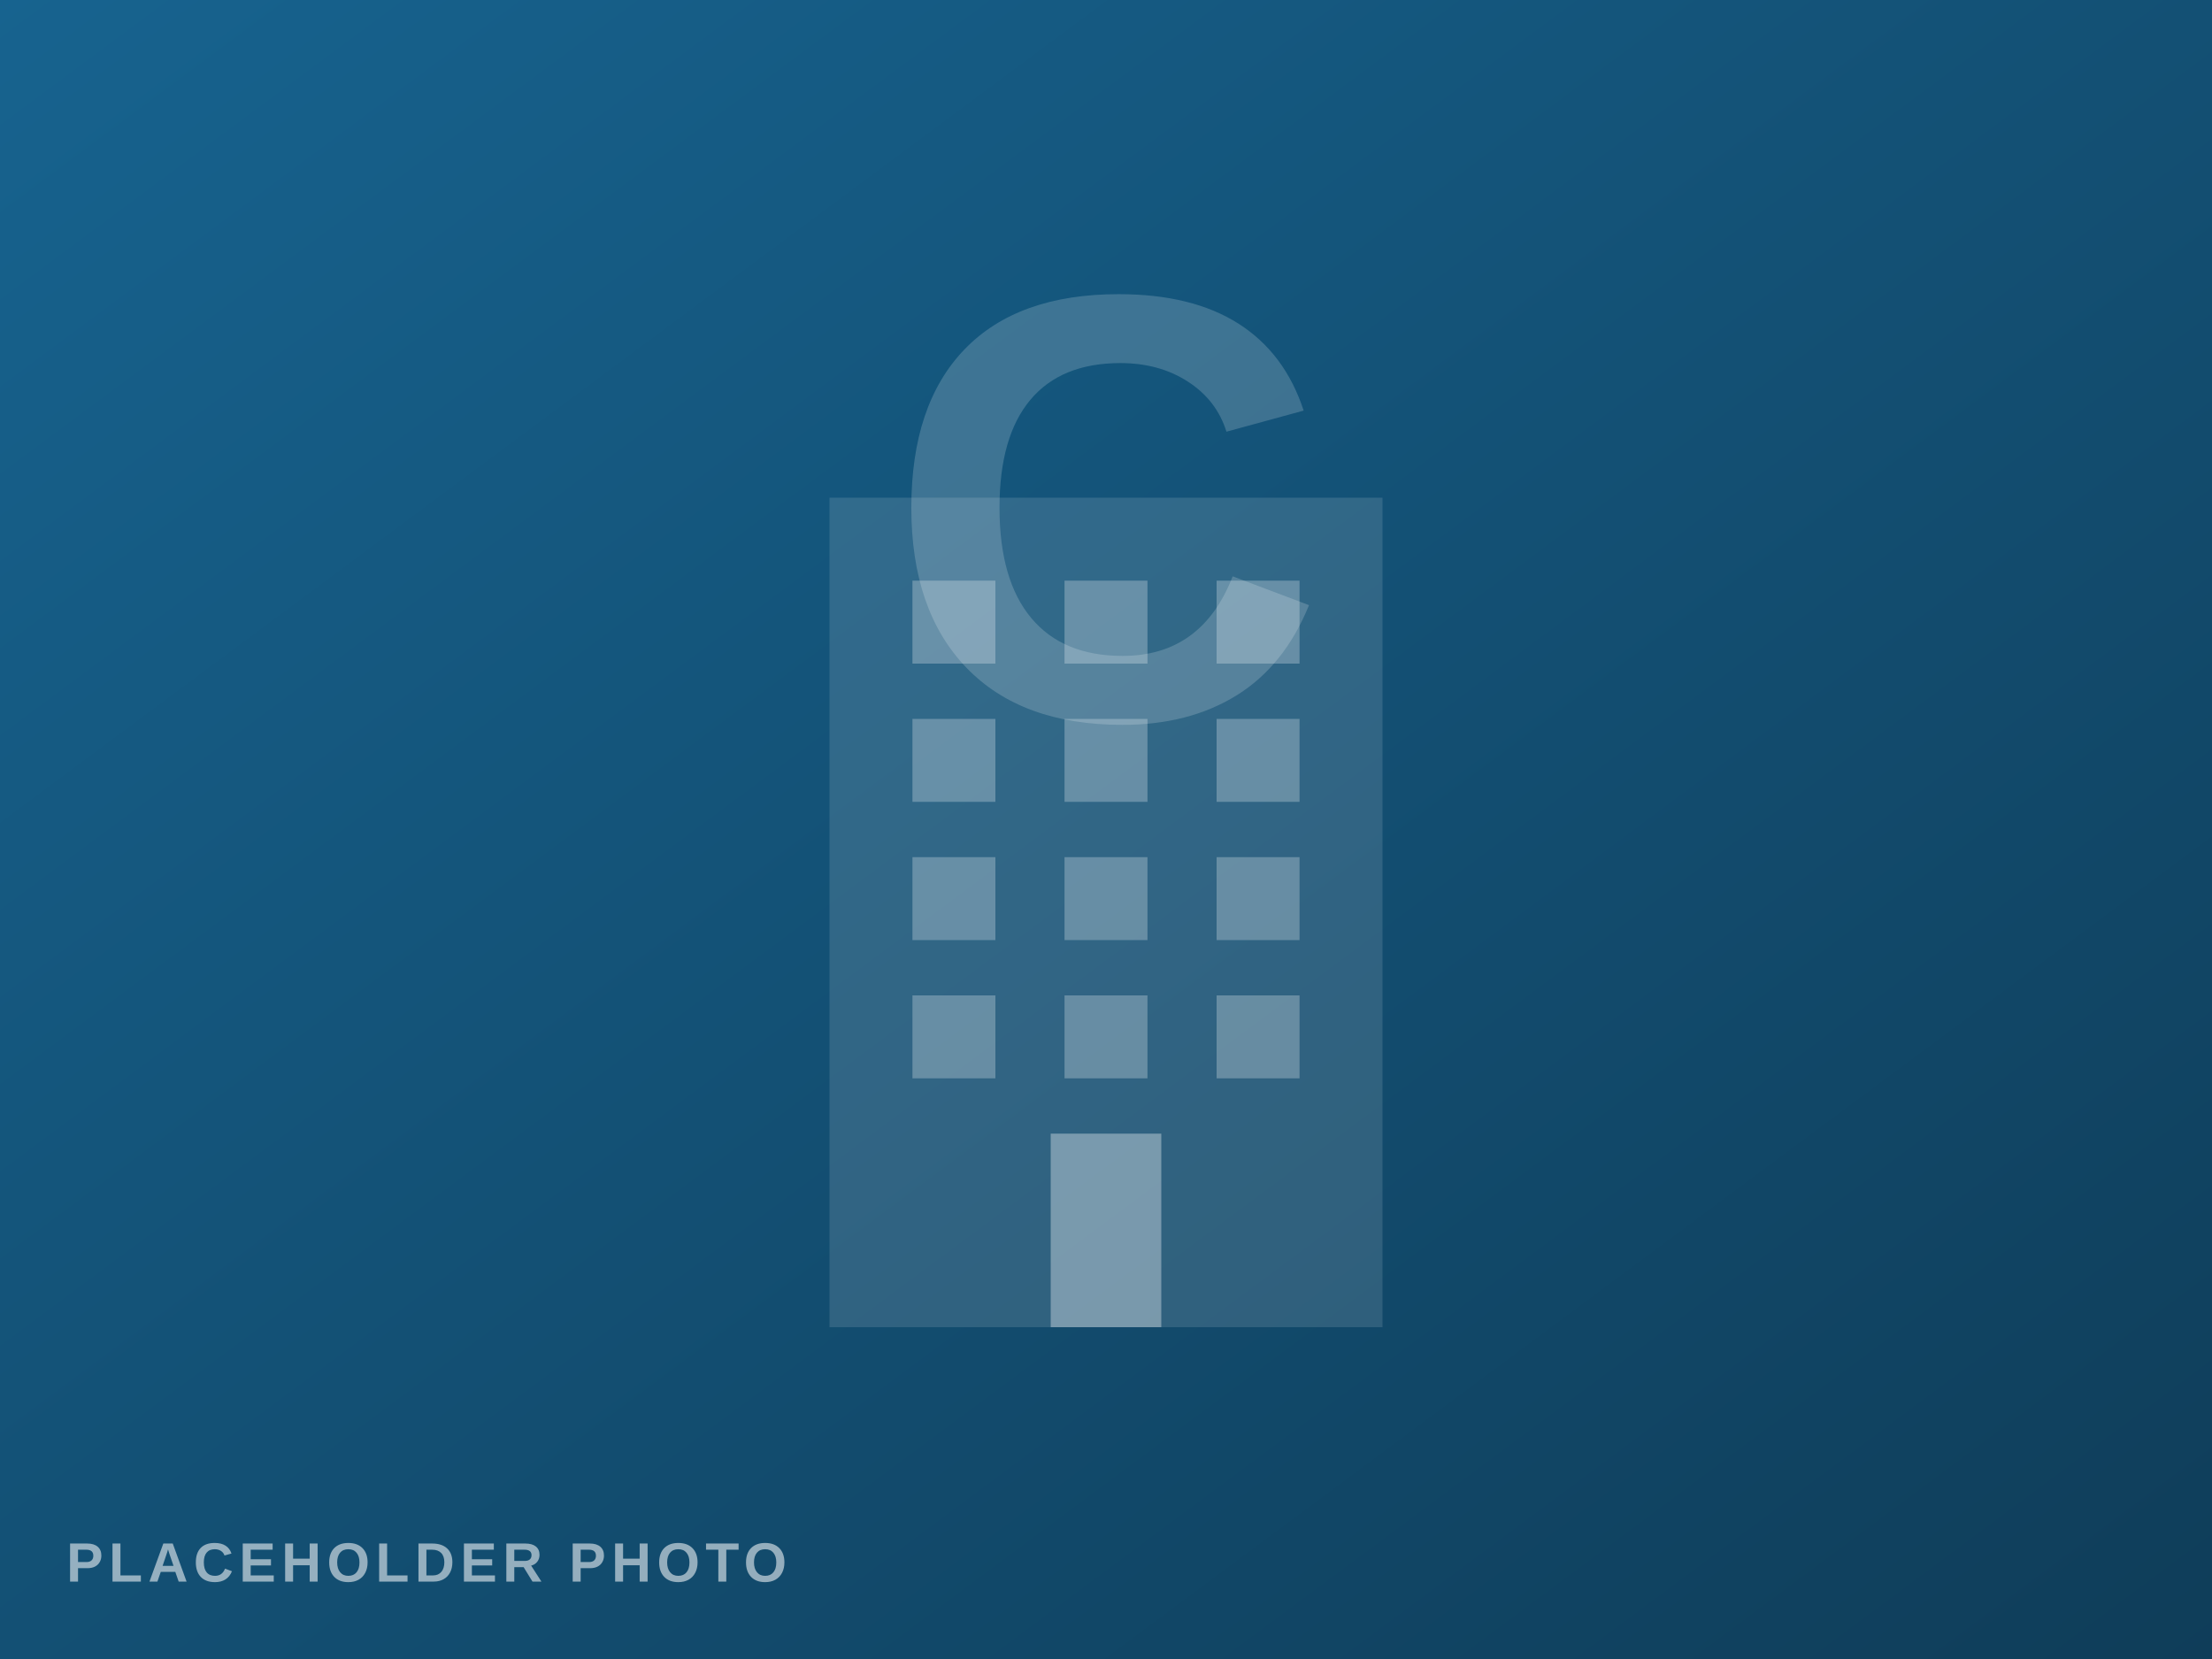
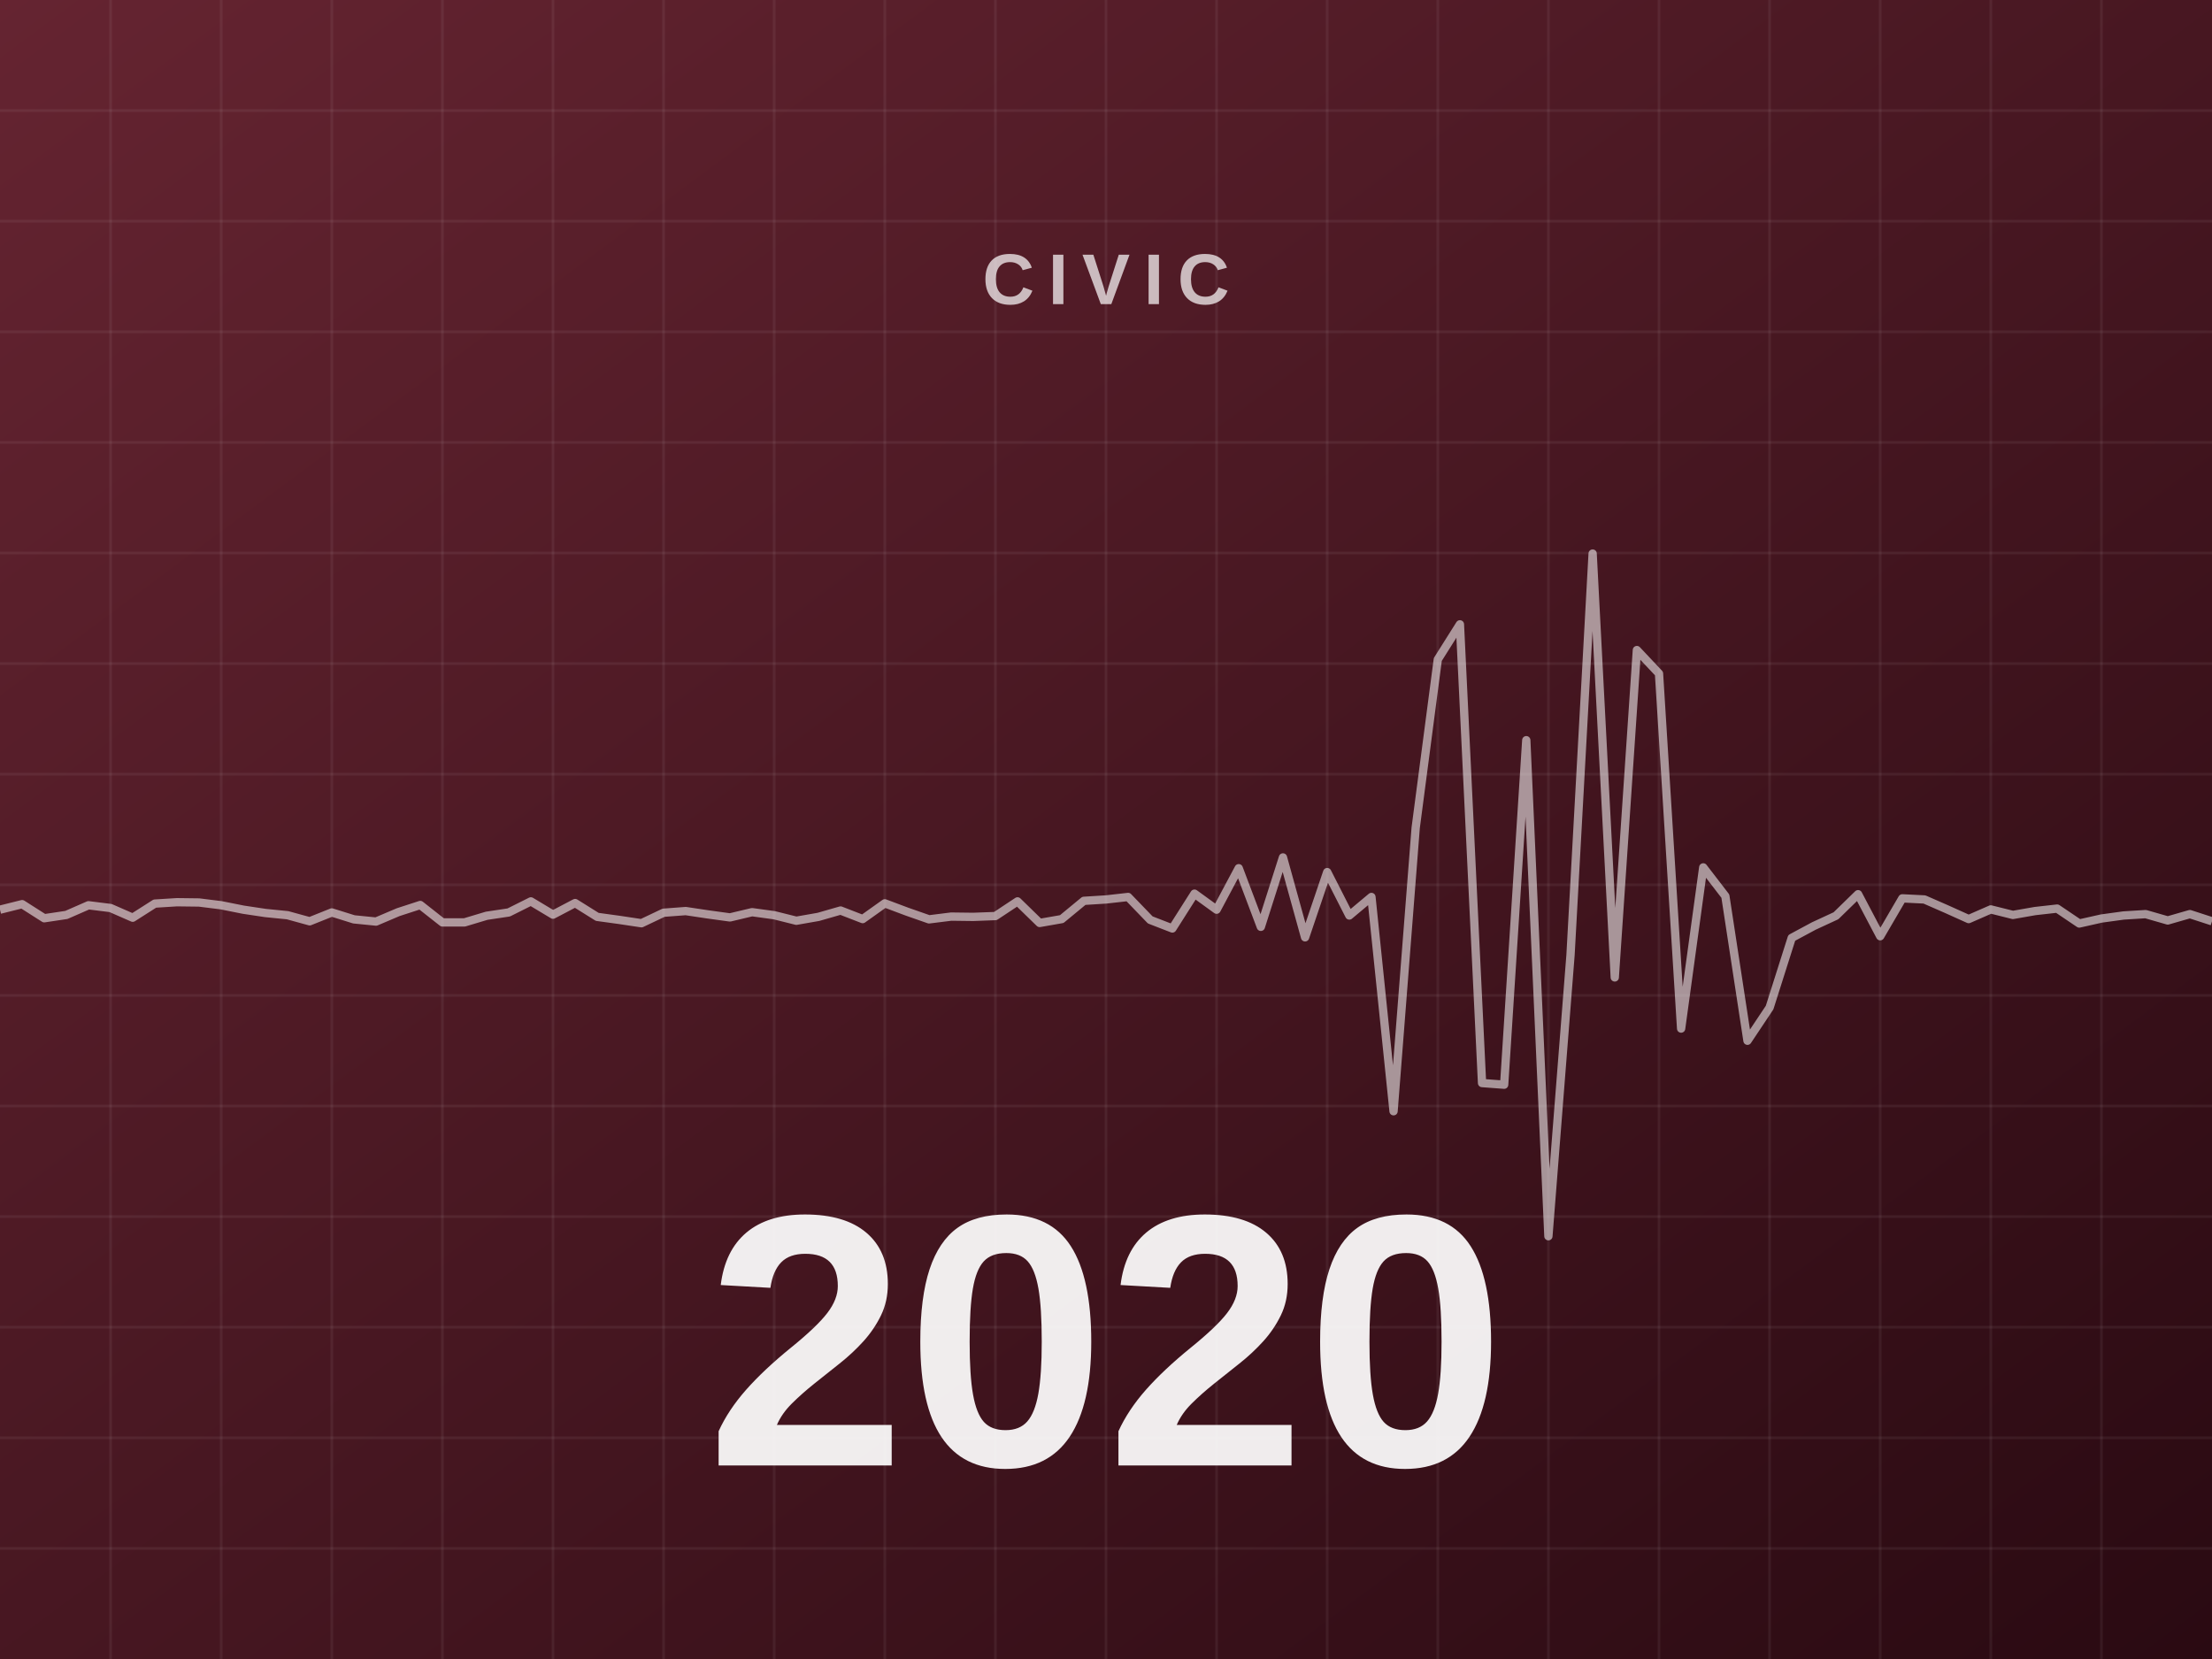
- <svg xmlns="http://www.w3.org/2000/svg" viewBox="0 0 800 600" role="img" aria-label="Placeholder image for Christchurch Hospital Waipapa">
+ <svg xmlns="http://www.w3.org/2000/svg" viewBox="0 0 800 600" role="img" aria-label="Illustration for Christchurch Hospital Waipapa">
  <defs>
    <linearGradient id="g-christchurch-hospital-waipapa" x1="0" y1="0" x2="1" y2="1">
-       <stop offset="0" stop-color="#17638f" />
-       <stop offset="1" stop-color="#0f3d59" />
+       <stop offset="0" stop-color="#652431" />
+       <stop offset="1" stop-color="#2a0a12" />
    </linearGradient>
  </defs>
  <rect width="800" height="600" fill="url(#g-christchurch-hospital-waipapa)" />
-   <g opacity="0.9">
-     <rect x="300" y="180" width="200" height="300" fill="white" fill-opacity="0.14" />
-     <rect x="330" y="210" width="30" height="30" fill="white" fill-opacity="0.3" />
-     <rect x="385" y="210" width="30" height="30" fill="white" fill-opacity="0.3" />
-     <rect x="440" y="210" width="30" height="30" fill="white" fill-opacity="0.3" />
-     <rect x="330" y="260" width="30" height="30" fill="white" fill-opacity="0.3" />
-     <rect x="385" y="260" width="30" height="30" fill="white" fill-opacity="0.3" />
-     <rect x="440" y="260" width="30" height="30" fill="white" fill-opacity="0.3" />
-     <rect x="330" y="310" width="30" height="30" fill="white" fill-opacity="0.3" />
-     <rect x="385" y="310" width="30" height="30" fill="white" fill-opacity="0.3" />
-     <rect x="440" y="310" width="30" height="30" fill="white" fill-opacity="0.3" />
-     <rect x="330" y="360" width="30" height="30" fill="white" fill-opacity="0.3" />
-     <rect x="385" y="360" width="30" height="30" fill="white" fill-opacity="0.3" />
-     <rect x="440" y="360" width="30" height="30" fill="white" fill-opacity="0.3" />
-     <rect x="380" y="410" width="40" height="70" fill="white" fill-opacity="0.4" />
+   <g stroke="white" stroke-opacity="0.06" stroke-width="1">
+     <line x1="40" y1="0" x2="40" y2="600" />
+     <line x1="80" y1="0" x2="80" y2="600" />
+     <line x1="120" y1="0" x2="120" y2="600" />
+     <line x1="160" y1="0" x2="160" y2="600" />
+     <line x1="200" y1="0" x2="200" y2="600" />
+     <line x1="240" y1="0" x2="240" y2="600" />
+     <line x1="280" y1="0" x2="280" y2="600" />
+     <line x1="320" y1="0" x2="320" y2="600" />
+     <line x1="360" y1="0" x2="360" y2="600" />
+     <line x1="400" y1="0" x2="400" y2="600" />
+     <line x1="440" y1="0" x2="440" y2="600" />
+     <line x1="480" y1="0" x2="480" y2="600" />
+     <line x1="520" y1="0" x2="520" y2="600" />
+     <line x1="560" y1="0" x2="560" y2="600" />
+     <line x1="600" y1="0" x2="600" y2="600" />
+     <line x1="640" y1="0" x2="640" y2="600" />
+     <line x1="680" y1="0" x2="680" y2="600" />
+     <line x1="720" y1="0" x2="720" y2="600" />
+     <line x1="760" y1="0" x2="760" y2="600" />
+     <line x1="0" y1="40" x2="800" y2="40" />
+     <line x1="0" y1="80" x2="800" y2="80" />
+     <line x1="0" y1="120" x2="800" y2="120" />
+     <line x1="0" y1="160" x2="800" y2="160" />
+     <line x1="0" y1="200" x2="800" y2="200" />
+     <line x1="0" y1="240" x2="800" y2="240" />
+     <line x1="0" y1="280" x2="800" y2="280" />
+     <line x1="0" y1="320" x2="800" y2="320" />
+     <line x1="0" y1="360" x2="800" y2="360" />
+     <line x1="0" y1="400" x2="800" y2="400" />
+     <line x1="0" y1="440" x2="800" y2="440" />
+     <line x1="0" y1="480" x2="800" y2="480" />
+     <line x1="0" y1="520" x2="800" y2="520" />
+     <line x1="0" y1="560" x2="800" y2="560" />
  </g>
-   <text x="400" y="260" text-anchor="middle" font-family="DM Sans, Arial, sans-serif" font-size="220" font-weight="900" fill="white" fill-opacity="0.18">C</text>
-   <text x="24" y="572" font-family="Arial, sans-serif" font-size="20" font-weight="700" letter-spacing="2" fill="white" fill-opacity="0.55">PLACEHOLDER PHOTO</text>
+   <polyline points="0,329.0 8,327.0 16,332.1 24,330.9 32,327.4 40,328.4 48,331.9 56,326.8 64,326.3 72,326.4 80,327.4 88,329.0 96,330.2 104,331.0 112,333.2 120,330.0 128,332.5 136,333.3 144,329.9 152,327.3 160,333.6 168,333.6 176,331.2 184,330.0 192,326.0 200,330.8 208,326.6 216,331.6 224,332.7 232,333.9 240,330.1 248,329.5 256,330.7 264,331.8 272,329.9 280,331.0 288,333.0 296,331.6 304,329.3 312,332.4 320,326.7 328,329.7 336,332.5 344,331.5 352,331.6 360,331.3 368,326.0 376,333.8 384,332.4 392,325.8 400,325.3 408,324.4 416,332.7 424,335.8 432,323.2 440,329.0 448,314.0 456,335.2 464,310.1 472,339.0 480,315.4 488,331.1 496,324.4 504,401.9 512,299.4 520,238.5 528,225.8 536,391.7 544,392.3 552,267.7 560,447.1 568,345.4 576,200.2 584,353.5 592,235.1 600,243.6 608,372.0 616,313.7 624,324.1 632,376.4 640,364.4 648,339.2 656,334.9 664,331.2 672,323.4 680,338.6 688,324.9 696,325.3 704,328.8 712,332.4 720,328.9 728,330.9 736,329.5 744,328.6 752,334.0 760,332.2 768,331.1 776,330.6 784,332.9 792,330.6 800,333.2" fill="none" stroke="white" stroke-opacity="0.55" stroke-width="3" stroke-linejoin="round" />
+   <text x="400" y="110" text-anchor="middle" font-family="Montserrat, Arial, Helvetica, sans-serif" font-size="26" font-weight="700" letter-spacing="5" fill="white" fill-opacity="0.7">CIVIC</text>
+   <text x="400" y="530" text-anchor="middle" font-family="Montserrat, Arial, Helvetica, sans-serif" font-size="130" font-weight="800" fill="white" fill-opacity="0.92">2020</text>
</svg>
